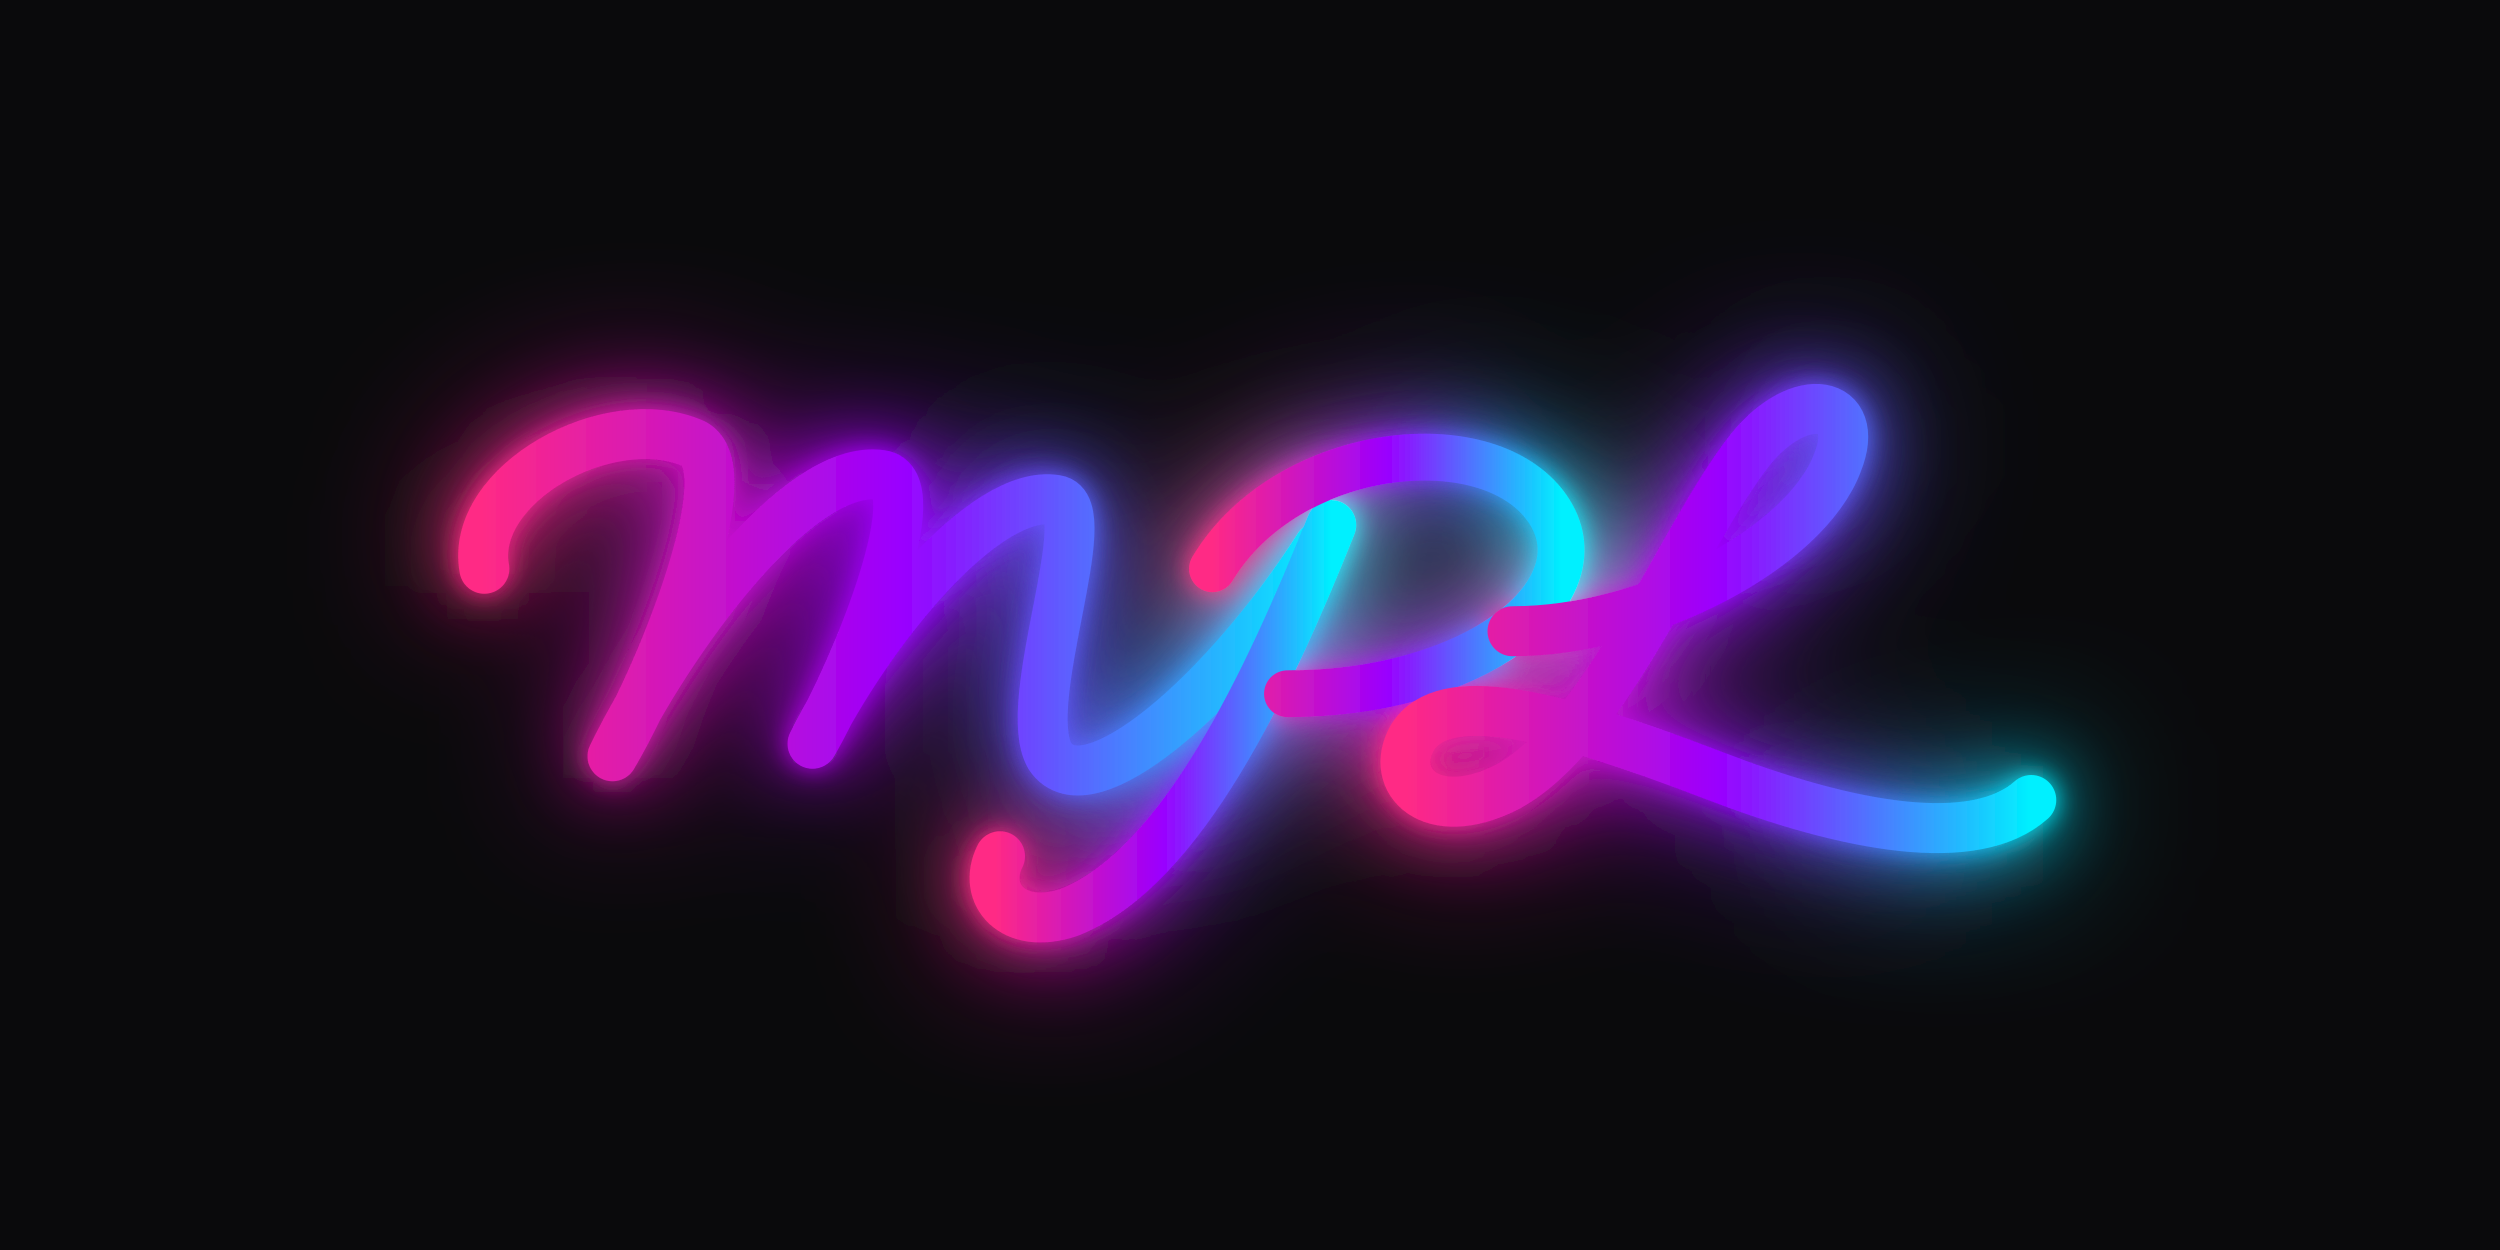
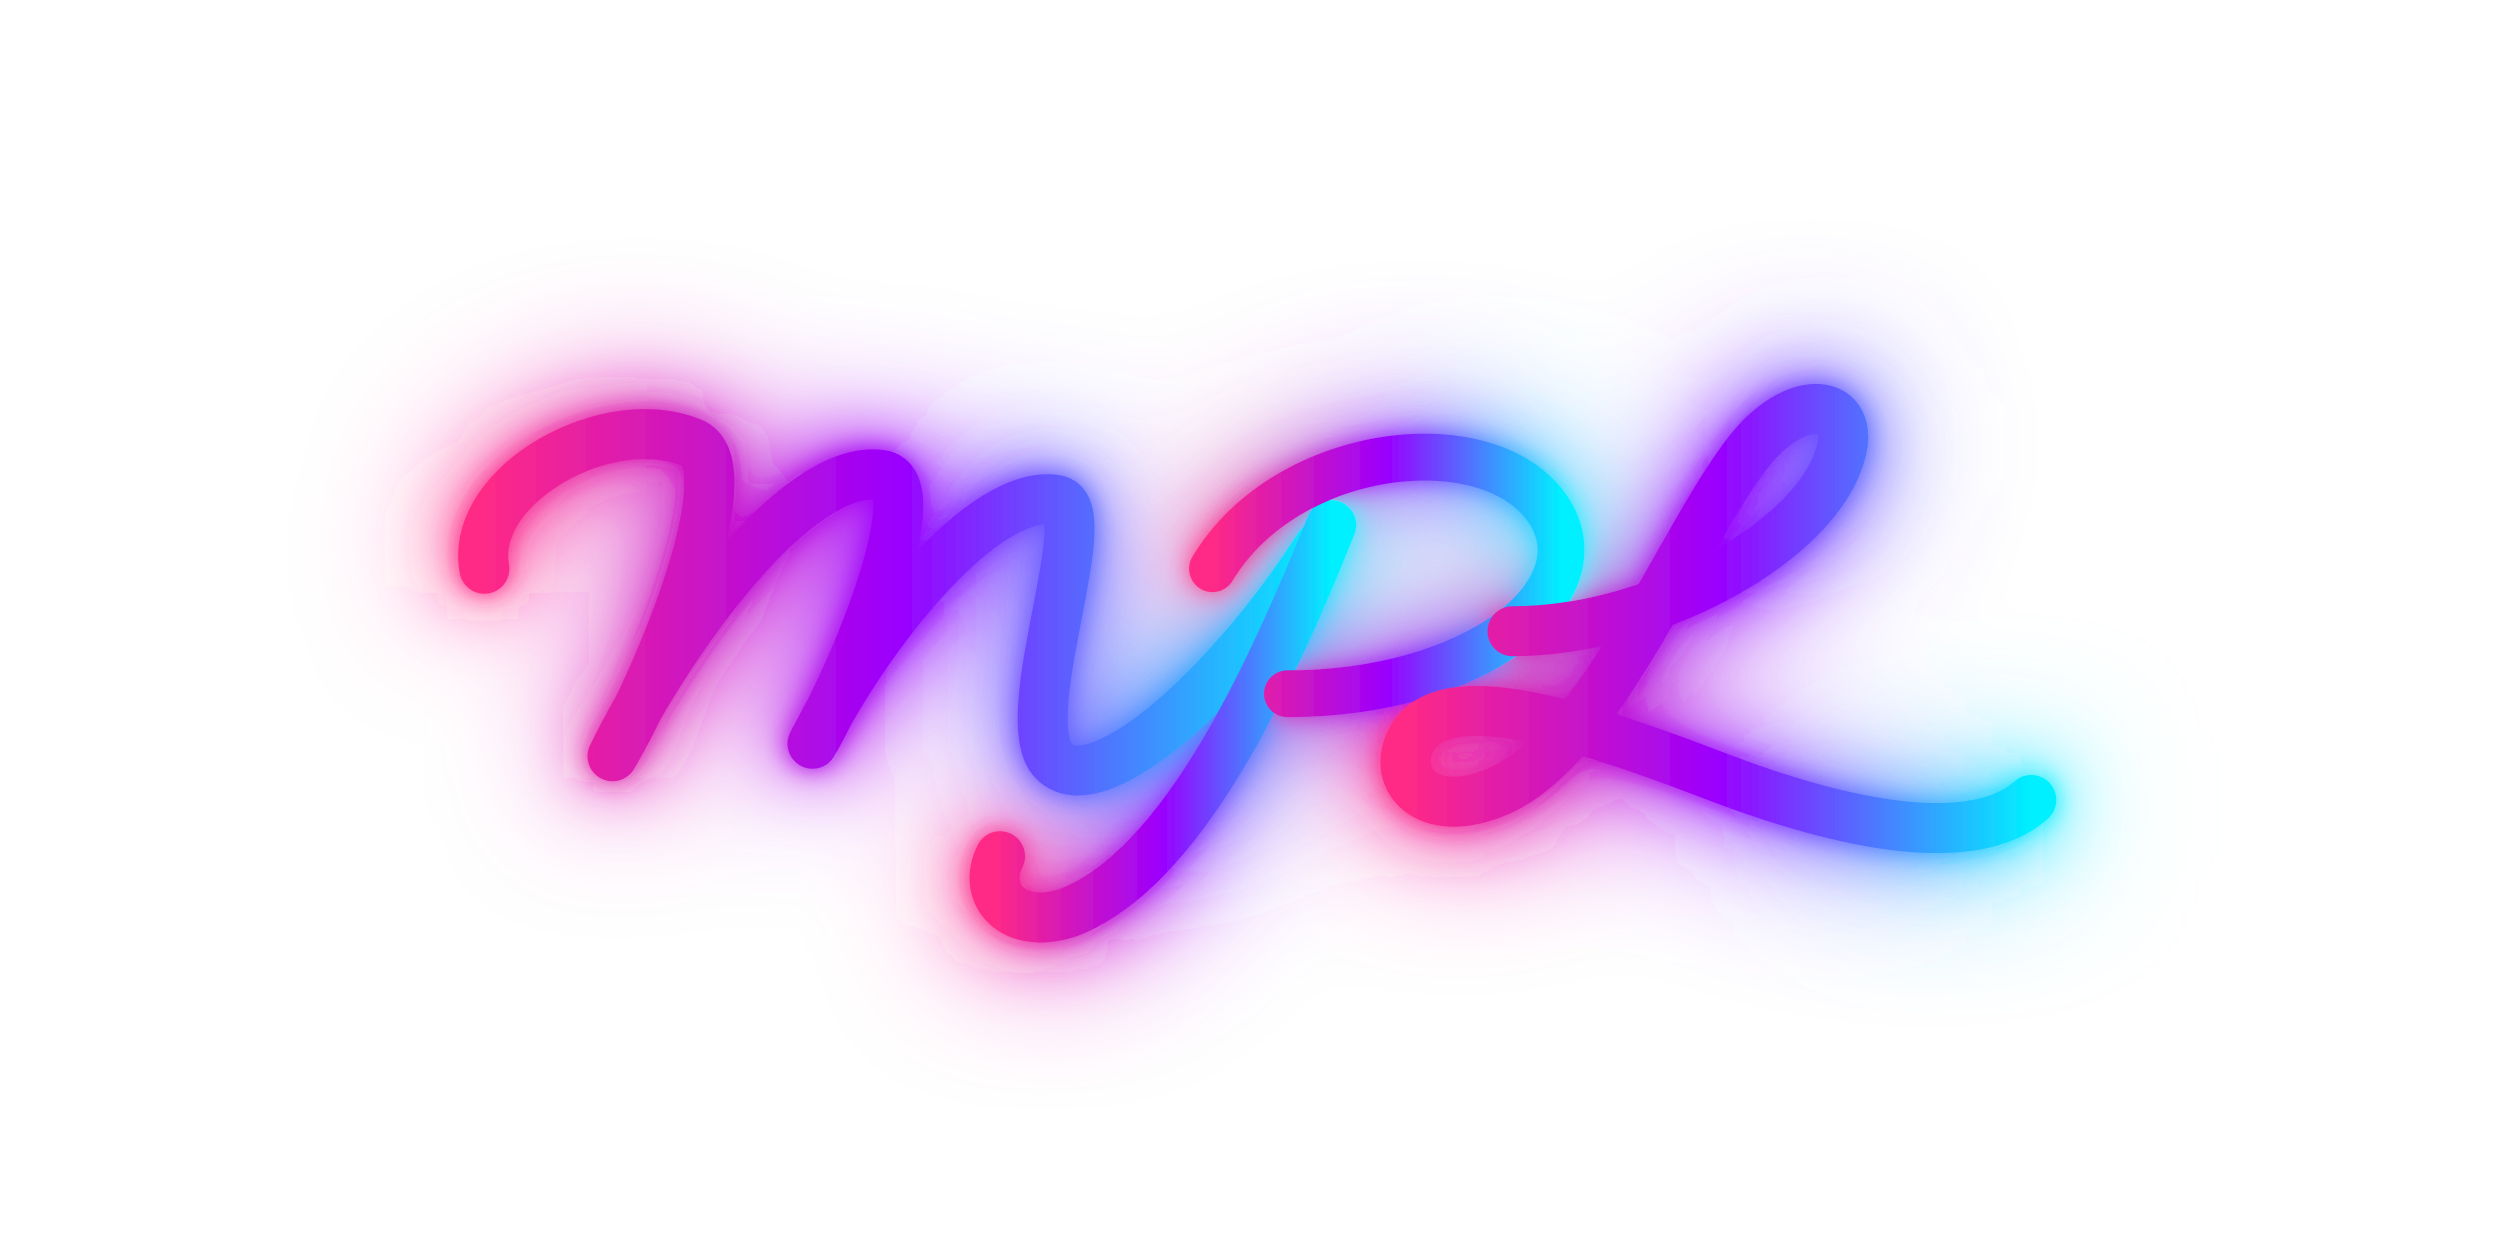
<svg xmlns="http://www.w3.org/2000/svg" viewBox="0 0 800 400" width="800" height="400">
  <defs>
    <linearGradient id="neonGradient" x1="0%" y1="0%" x2="100%" y2="0%">
      <stop offset="0%" stop-color="#FF2A85" />
      <stop offset="50%" stop-color="#9A00FF" />
      <stop offset="100%" stop-color="#00F0FF" />
    </linearGradient>
    <filter id="neonGlow" x="-50%" y="-50%" width="200%" height="200%">
      <feGaussianBlur in="SourceGraphic" stdDeviation="12" result="blur1" />
      <feGaussianBlur in="SourceGraphic" stdDeviation="24" result="blur2" />
      <feGaussianBlur in="SourceGraphic" stdDeviation="4" result="blur3" />
      <feMerge>
        <feMergeNode in="blur2" />
        <feMergeNode in="blur1" />
        <feMergeNode in="blur3" />
        <feMergeNode in="SourceGraphic" />
      </feMerge>
    </filter>
  </defs>
-   <rect width="100%" height="100%" fill="#0a0a0c" />
  <g fill="none" stroke="url(#neonGradient)" stroke-linecap="round" stroke-linejoin="round" filter="url(#neonGlow)">
    <path stroke-width="16" d="       M 155 182       C 150 155, 195 130, 222 142       C 238 150, 212 215, 196 242       C 214 205, 255 148, 282 152       C 298 154, 275 212, 260 238       C 278 202, 315 156, 338 160       C 352 162, 326 225, 336 242       C 348 260, 392 222, 422 175     " />
    <path stroke-width="16" d="       M 426 168       C 406 218, 378 278, 342 292       C 324 298, 314 286, 320 274     " />
    <path stroke-width="15" d="       M 388 182       C 412 142, 478 135, 496 164       C 512 190, 472 222, 412 222     " />
    <path stroke-width="16" d="       M 484 202       C 528 202, 578 175, 588 148       C 596 128, 576 124, 560 144       C 538 172, 514 235, 482 252       C 458 264, 444 250, 452 236       C 462 220, 496 228, 548 248       C 592 265, 632 272, 650 256     " />
  </g>
</svg>
